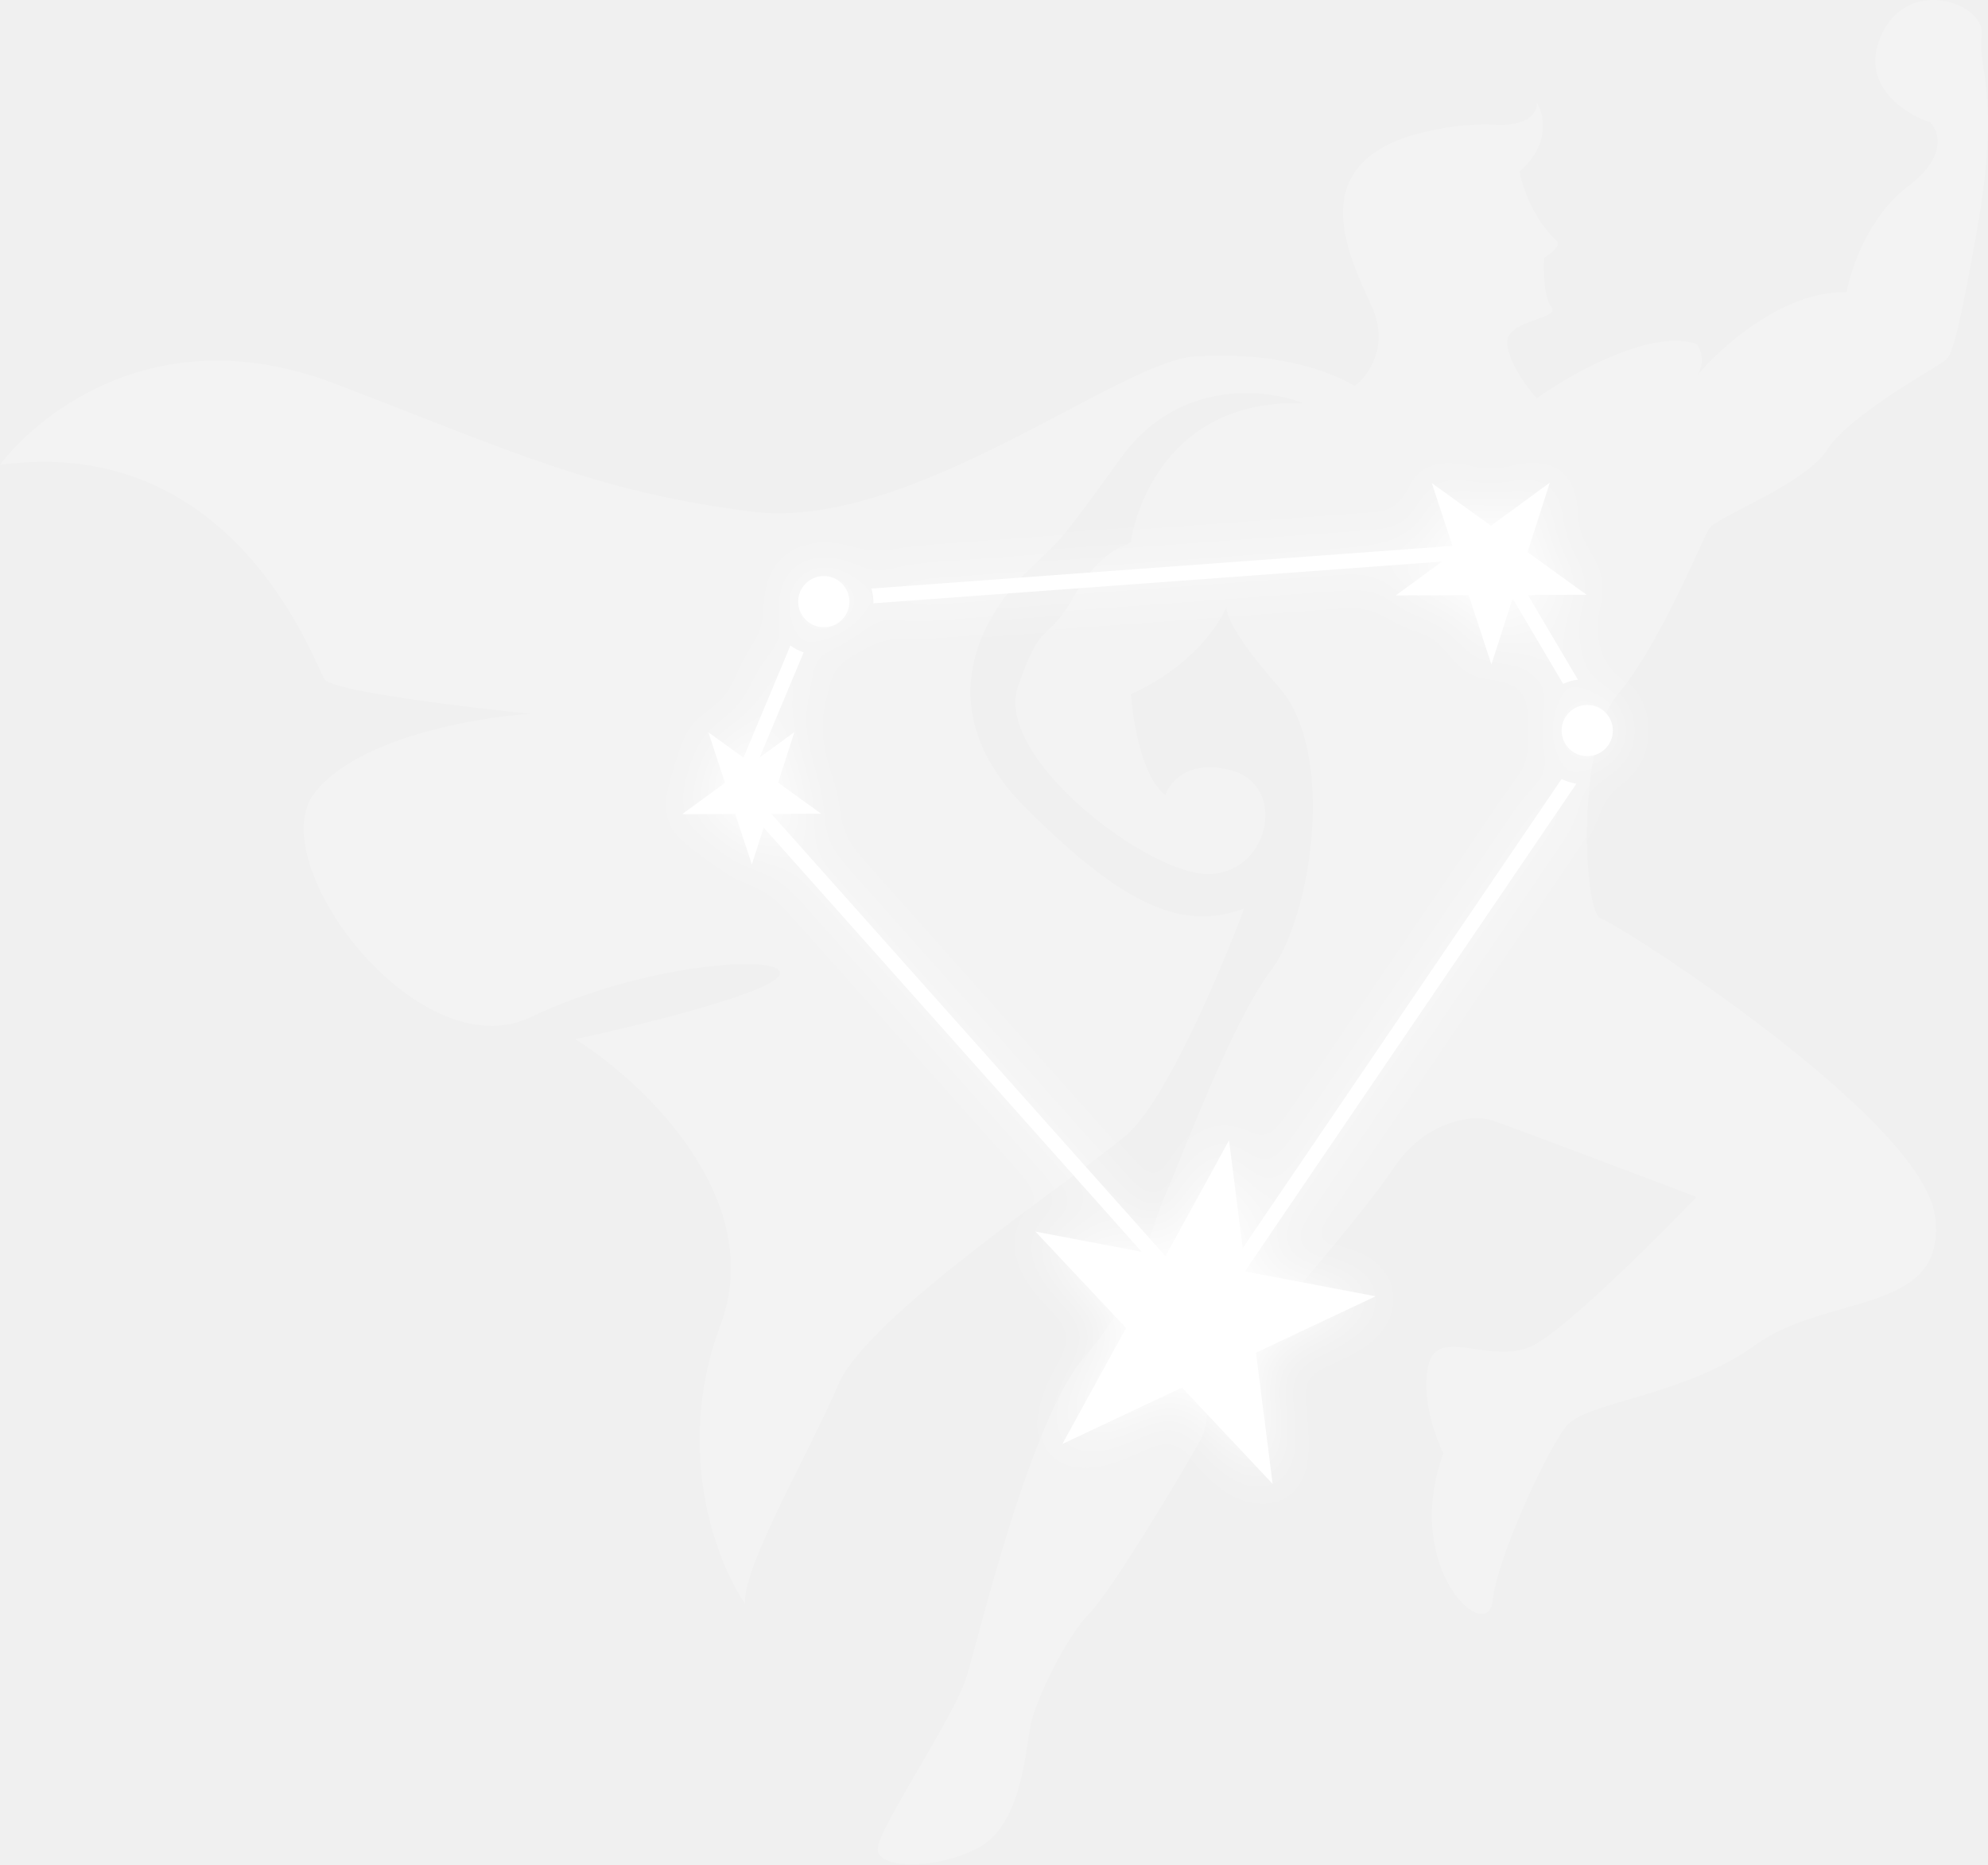
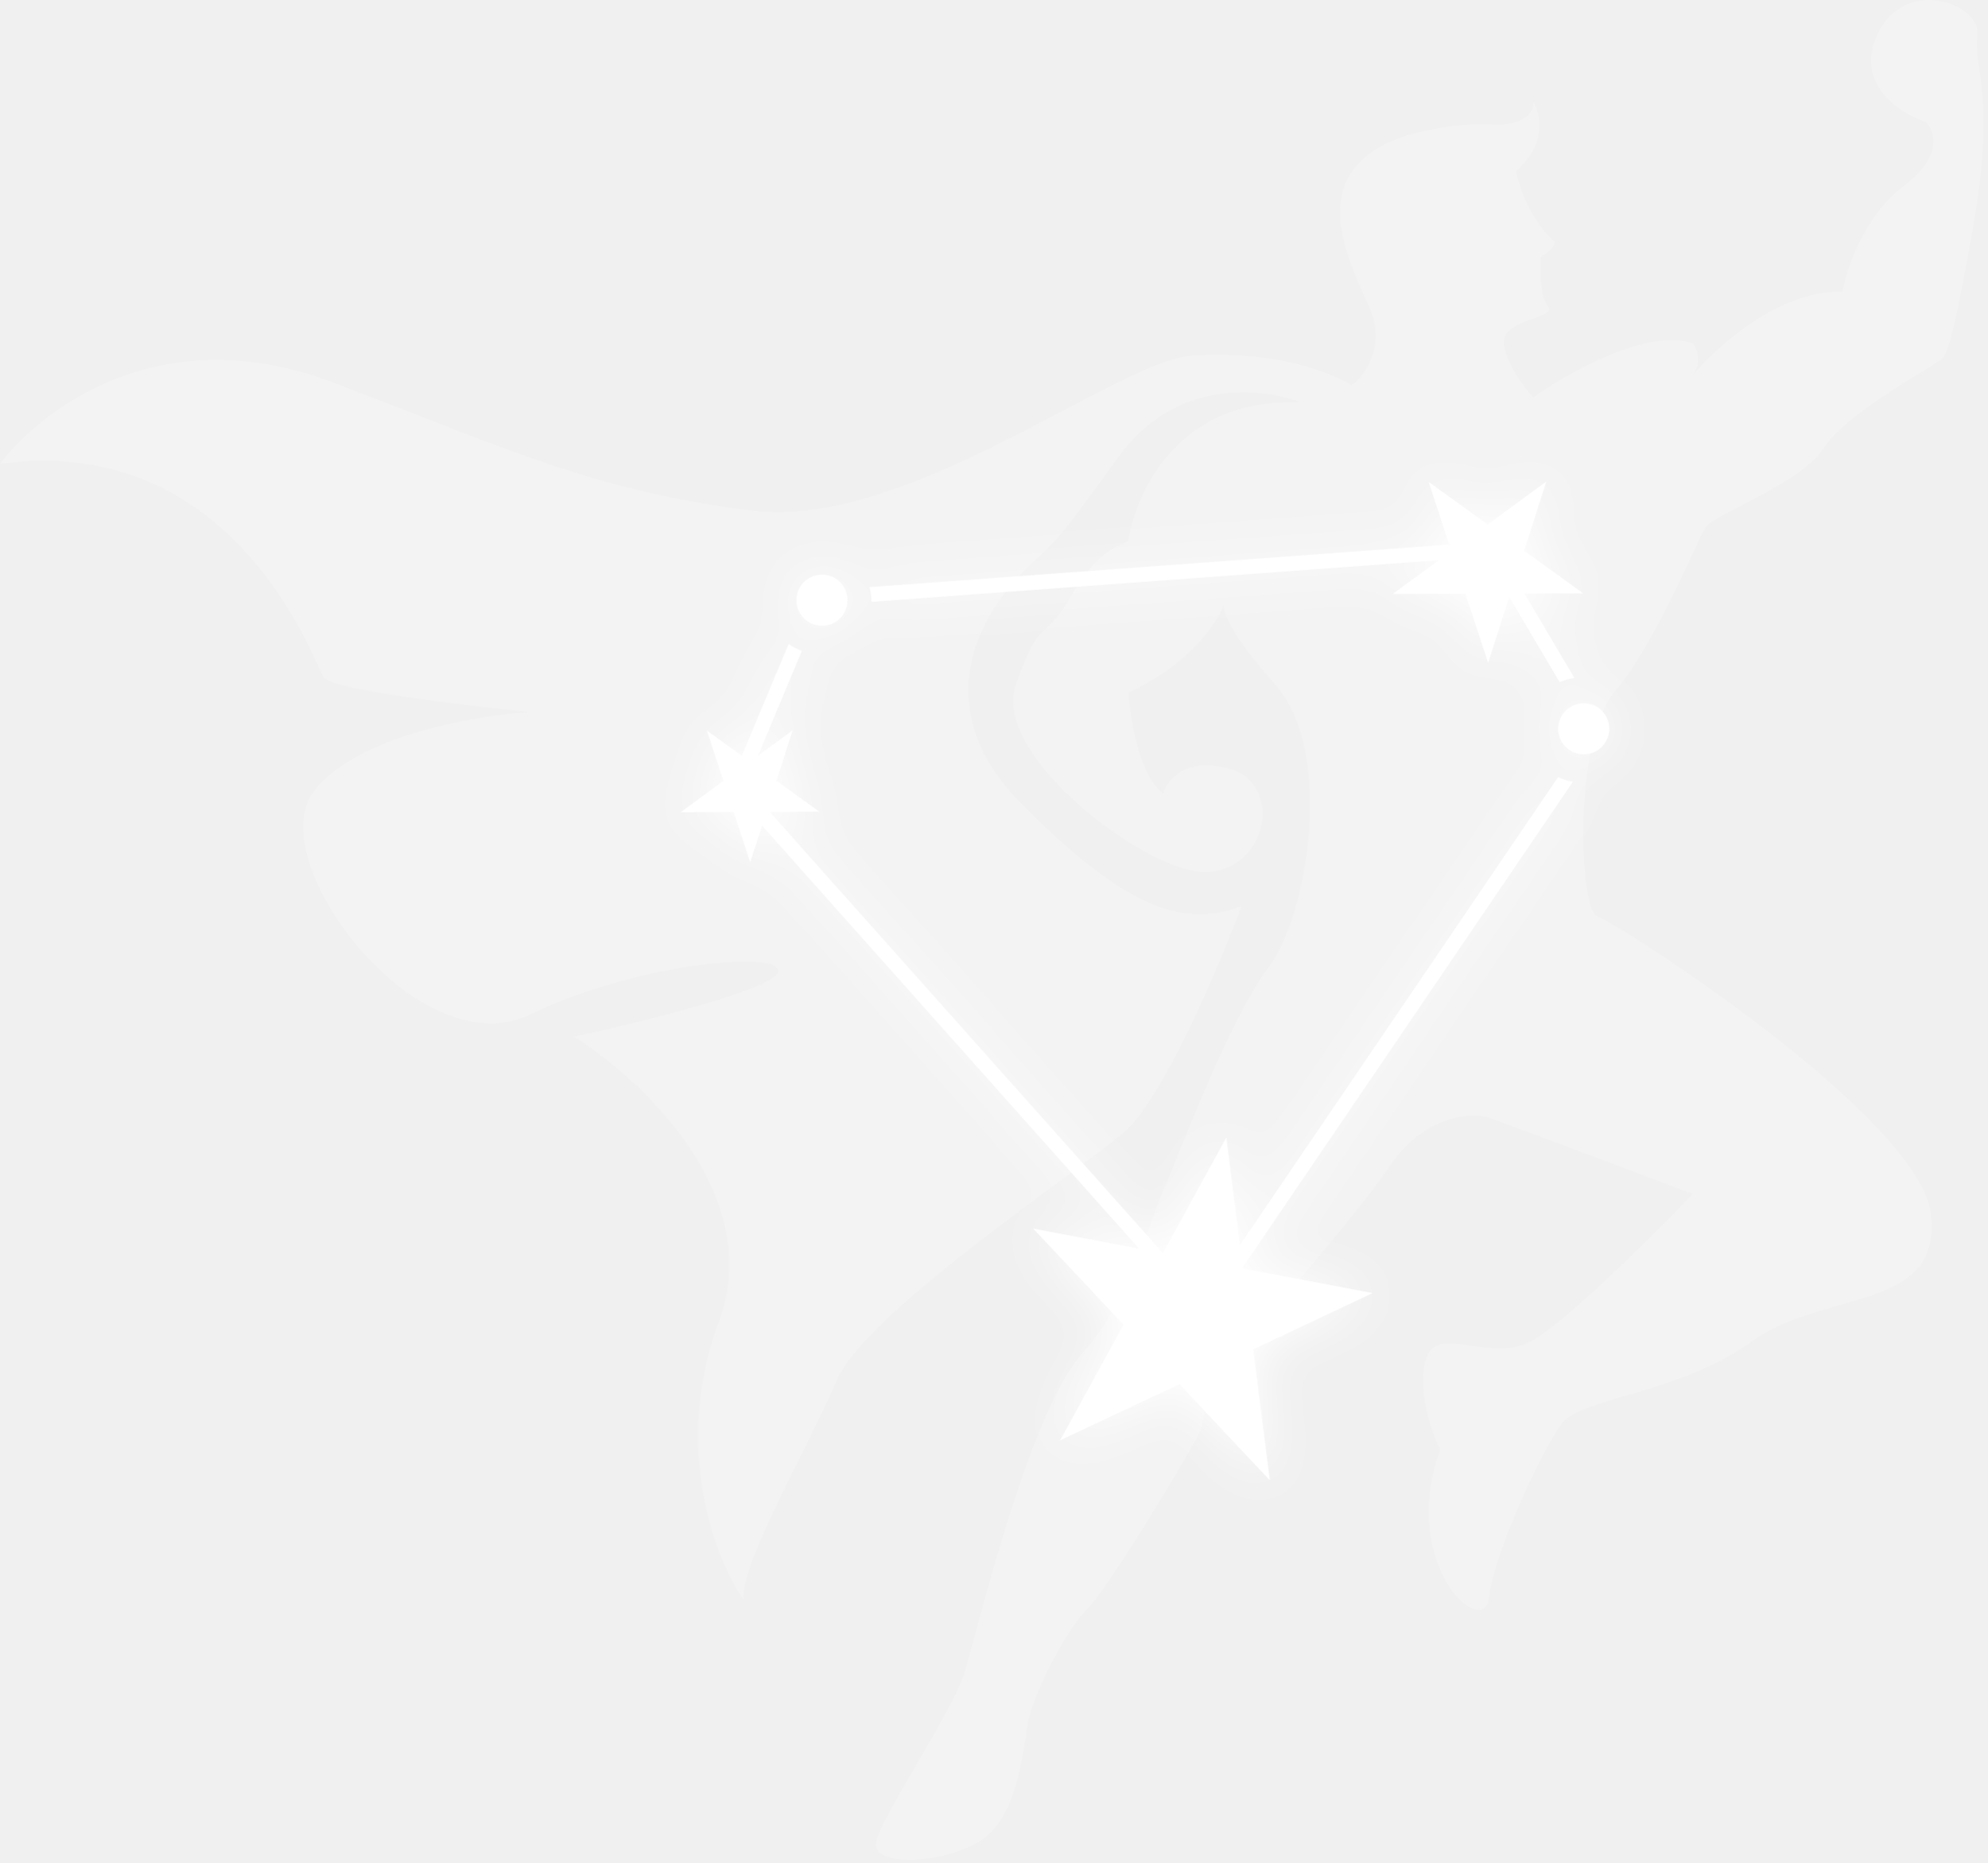
- <svg xmlns="http://www.w3.org/2000/svg" width="401" height="376" viewBox="0 0 401 376" fill="none">
-   <path opacity="0.2" d="M283.693 27.635C286.669 26.641 294.406 24.752 301.548 25.15C308.69 25.547 310.144 22.332 309.979 20.675C311.467 22.995 312.856 29.027 306.507 34.595C307.003 37.412 309.185 44.14 313.947 48.515C314.443 48.846 314.641 50.006 311.467 51.995C311.302 54.48 311.368 59.949 312.955 61.937C314.939 64.423 303.531 64.423 304.027 69.394C304.424 73.371 308.16 78.343 309.979 80.331C316.923 75.36 333.091 66.213 342.217 69.394C343.043 70.388 344.201 73.073 342.217 75.857C347.011 70.057 359.774 58.557 372.471 58.954C373.297 54.315 376.934 43.543 384.87 37.578C392.805 31.612 391.152 26.475 389.334 24.652C384.209 22.995 375.05 17.195 379.414 7.253C384.87 -5.175 400.741 0.79 399.749 7.253C398.757 13.716 403.717 18.687 398.757 46.526C393.797 74.366 393.301 71.88 391.317 73.371C389.334 74.863 372.967 83.811 368.503 90.771C364.039 97.731 346.185 104.193 344.697 106.679C343.209 109.165 334.777 130.044 326.346 139.987C317.914 149.93 319.402 184.232 322.874 185.226C326.346 186.22 387.846 225.493 390.326 245.379C392.805 265.264 368.503 260.79 354.12 271.23C339.737 281.669 319.898 282.664 315.931 287.635C311.963 292.606 302.044 313.983 301.052 322.931C300.06 331.88 282.701 316.469 291.132 293.103C289.479 289.789 286.569 281.57 288.156 275.207C290.14 267.253 301.052 275.704 309.483 271.23C316.228 267.65 334.116 249.853 342.217 241.402C329.983 236.762 304.623 227.184 301.052 225.991C296.588 224.499 287.165 226.488 281.213 235.436C275.261 244.384 254.431 268.744 247.983 275.207C241.536 281.669 245.007 285.149 242.032 290.618C239.056 296.086 224.177 320.943 219.713 325.417C215.249 329.891 208.802 342.816 207.81 348.285C206.818 353.753 205.826 368.17 197.395 372.644C188.963 377.119 176.564 377.119 177.06 372.644C177.556 368.17 192.435 346.296 194.915 338.342C197.395 330.388 207.81 286.144 218.721 273.715C229.632 261.287 231.616 248.859 235.088 240.905C238.56 232.95 248.479 206.105 256.415 195.666C264.35 185.226 269.806 151.918 257.903 138.495C248.743 128.166 247.109 123.449 247.439 122.22C246.03 125.938 240.301 134.484 228.145 139.987C228.475 145.29 230.327 156.79 235.088 160.369C235.915 157.718 239.75 153.012 248.479 155.398C259.39 158.381 256.415 175.283 244.511 176.277C232.608 177.272 200.37 152.912 205.33 138.495C210.29 124.079 210.786 130.541 216.737 120.102C222.689 109.662 228.145 110.159 228.145 109.165C228.145 108.17 232.608 80.331 262.862 81.325C255.423 78.343 237.667 76.354 226.161 92.262C211.778 112.148 214.753 107.673 206.818 115.627C198.883 123.582 186.483 142.473 206.818 162.855C227.153 183.237 238.853 187.712 250.959 183.237C246.33 195.666 235.088 222.212 227.153 228.973C217.233 237.425 175.076 265.264 169.125 279.184C163.173 293.103 149.782 315.971 150.278 323.428C144.657 315.309 135.796 292.706 145.318 267.253C154.841 241.799 129.778 218.202 116.056 209.585C129.117 206.768 155.634 200.239 157.221 196.66C159.205 192.186 129.943 194.174 107.129 205.111C84.314 216.048 52.572 173.792 63.484 159.872C72.213 148.736 96.218 144.627 107.129 143.964C93.903 142.638 67.055 139.39 65.468 137.004C63.484 134.021 47.613 87.291 0 93.754C6.117 85.468 30.199 63.148 67.451 77.348C102.665 90.771 120.024 99.222 151.766 103.199C183.508 107.176 225.665 72.874 241.04 71.88C256.415 70.886 267.326 74.366 273.277 77.846C275.923 75.857 280.32 69.891 276.749 61.937C272.286 51.995 263.358 34.595 283.693 27.635Z" fill="white" />
+ <svg xmlns="http://www.w3.org/2000/svg" width="303" height="284" viewBox="0 0 303 284" fill="none">
+   <path opacity="0.2" d="M213.975 20.844C216.219 20.094 222.055 18.669 227.442 18.969C232.829 19.269 233.926 16.844 233.801 15.594C234.923 17.344 235.971 21.894 231.183 26.093C231.557 28.218 233.203 33.292 236.794 36.592C237.168 36.842 237.318 37.717 234.923 39.217C234.799 41.092 234.849 45.216 236.046 46.716C237.542 48.591 228.938 48.591 229.312 52.34C229.611 55.34 232.43 59.09 233.801 60.59C239.038 56.84 251.233 49.941 258.117 52.34C258.74 53.09 259.613 55.115 258.117 57.215C261.733 52.84 271.359 44.166 280.936 44.466C281.559 40.967 284.302 32.843 290.288 28.343C296.273 23.843 295.026 19.969 293.654 18.594C289.789 17.344 282.881 12.97 286.173 5.47C290.288 -3.904 302.258 0.596 301.51 5.47C300.762 10.345 304.503 14.095 300.762 35.092C297.021 56.09 296.647 54.215 295.151 55.34C293.654 56.465 281.31 63.214 277.943 68.464C274.576 73.713 261.109 78.588 259.987 80.463C258.865 82.337 252.505 98.086 246.146 105.585C239.787 113.084 240.909 138.956 243.527 139.706C246.146 140.456 292.532 170.078 294.402 185.077C296.273 200.075 277.943 196.7 267.095 204.574C256.246 212.449 241.283 213.199 238.29 216.948C235.298 220.698 227.816 236.821 227.068 243.57C226.32 250.32 213.227 238.696 219.586 221.073C218.339 218.573 216.145 212.374 217.342 207.574C218.838 201.575 227.068 207.949 233.427 204.574C238.515 201.875 252.007 188.451 258.117 182.077C248.889 178.577 229.761 171.353 227.068 170.453C223.701 169.328 216.593 170.828 212.104 177.577C207.615 184.327 191.904 202.7 187.041 207.574C182.178 212.449 184.796 215.073 182.552 219.198C180.308 223.323 169.085 242.071 165.718 245.445C162.352 248.82 157.489 258.569 156.74 262.693C155.992 266.818 155.244 277.692 148.885 281.066C142.525 284.441 133.173 284.441 133.547 281.066C133.921 277.692 145.144 261.194 147.014 255.194C148.885 249.195 156.74 215.823 164.97 206.449C173.2 197.075 174.696 187.701 177.315 181.702C179.933 175.703 187.415 155.455 193.4 147.58C199.386 139.706 203.501 114.584 194.523 104.46C187.614 96.669 186.381 93.111 186.631 92.184C185.568 94.989 181.247 101.434 172.078 105.585C172.327 109.584 173.724 118.259 177.315 120.958C177.938 118.958 180.831 115.409 187.415 117.209C195.645 119.458 193.4 132.207 184.422 132.957C175.444 133.707 151.129 115.334 154.87 104.46C158.611 93.586 158.985 98.461 163.474 90.587C167.963 82.712 172.078 83.087 172.078 82.337C172.078 81.587 175.444 60.59 198.263 61.34C192.652 59.09 179.26 57.59 170.581 69.589C159.733 84.587 161.977 81.213 155.992 87.212C150.007 93.211 140.655 107.46 155.992 122.833C171.33 138.206 180.155 141.581 189.285 138.206C185.794 147.58 177.315 167.603 171.33 172.703C163.848 179.077 132.051 200.075 127.562 210.574C123.073 221.073 112.973 238.321 113.347 243.945C109.107 237.821 102.424 220.773 109.606 201.575C116.788 182.377 97.885 164.579 87.535 158.079C97.386 155.955 117.387 151.03 118.584 148.33C120.08 144.956 98.01 146.456 80.802 154.705C63.594 162.954 39.653 131.082 47.883 120.583C54.466 112.184 72.572 109.085 80.802 108.585C70.826 107.585 50.576 105.135 49.379 103.335C47.883 101.085 35.912 65.839 0 70.714C4.614 64.464 22.777 47.63 50.875 58.34C77.435 68.464 90.528 74.838 114.469 77.838C138.41 80.838 170.207 54.965 181.804 54.215C193.4 53.465 201.63 56.09 206.119 58.715C208.114 57.215 211.431 52.715 208.738 46.716C205.371 39.217 198.638 26.093 213.975 20.844Z" fill="white" />
  <g filter="url(#filter0_f_9_534)">
-     <path d="M247.909 229.99L251.269 256.457L277.479 261.441L253.345 272.815L256.705 299.283L238.429 279.845L214.296 291.219L227.135 267.831L208.86 248.393L235.07 253.377L247.909 229.99Z" fill="white" />
-     <path d="M288.813 97.429L300.742 106.035L312.613 97.349L308.115 111.354L320.044 119.96L305.335 120.009L300.836 134.014L296.244 120.04L281.534 120.089L293.405 111.403L288.813 97.429Z" fill="white" />
-     <path d="M142.898 147.706L151.586 153.973L160.23 147.648L156.955 157.846L165.642 164.113L154.93 164.149L151.654 174.348L148.31 164.172L137.598 164.208L146.243 157.882L142.898 147.706Z" fill="white" />
-     <circle cx="320.167" cy="147.342" r="5.167" fill="white" />
-     <path d="M159.432 130.198C160.244 130.78 161.141 131.249 162.102 131.584L150.748 158.707L243.297 262.565L314.982 157.123C315.913 157.573 316.92 157.891 317.979 158.053L244.697 265.844L243.616 267.434L242.337 265.998L147.88 159.998L147.251 159.292L147.616 158.421L159.432 130.198ZM302.417 110.236L318.287 137.082C317.233 137.211 316.227 137.495 315.292 137.91L300.308 112.563L176.172 121.677C176.172 121.647 176.175 121.618 176.175 121.588C176.175 120.586 176.033 119.617 175.772 118.698L301.016 109.504L301.943 109.436L302.417 110.236Z" fill="white" />
-     <circle cx="166.167" cy="121.342" r="5.167" fill="white" />
+     <path d="M186.985 173.469L189.519 193.432L209.288 197.191L191.085 205.77L193.619 225.733L179.835 211.072L161.632 219.651L171.316 202.011L157.532 187.35L177.301 191.109L186.985 173.469Z" fill="white" />
+     <path d="M217.837 73.486L226.834 79.977L235.788 73.425L232.395 83.988L241.393 90.479L230.298 90.517L226.905 101.08L223.441 90.54L212.347 90.577L221.301 84.026L217.837 73.486Z" fill="white" />
+     <path d="M107.781 111.407L114.333 116.134L120.853 111.363L118.383 119.055L124.935 123.782L116.856 123.809L114.385 131.501L111.862 123.826L103.783 123.853L110.303 119.082L107.781 111.407Z" fill="white" />
+     <circle cx="241.486" cy="111.132" r="3.897" fill="white" />
+     <path d="M120.25 98.201C120.863 98.64 121.54 98.995 122.265 99.248L113.702 119.705L183.507 198.04L237.575 118.509C238.277 118.849 239.036 119.09 239.834 119.211L184.563 200.511L183.747 201.71L182.783 200.628L111.539 120.678L111.064 120.146L111.339 119.488L120.25 98.201ZM228.098 83.145L240.069 103.394C239.273 103.491 238.514 103.705 237.809 104.018L226.506 84.9L132.878 91.773C132.879 91.751 132.88 91.729 132.88 91.707C132.88 90.951 132.772 90.22 132.576 89.527L227.041 82.593L227.741 82.541L228.098 83.145Z" fill="white" />
+     <circle cx="125.332" cy="91.522" r="3.897" fill="white" />
  </g>
-   <path d="M247.909 229.99L251.269 256.457L277.479 261.441L253.345 272.815L256.705 299.283L238.429 279.845L214.296 291.219L227.135 267.831L208.86 248.393L235.07 253.377L247.909 229.99Z" fill="white" />
-   <path d="M288.813 97.429L300.742 106.035L312.613 97.349L308.115 111.354L320.044 119.96L305.335 120.009L300.836 134.014L296.244 120.04L281.534 120.089L293.405 111.403L288.813 97.429Z" fill="white" />
-   <path d="M142.898 147.706L151.586 153.973L160.23 147.648L156.955 157.846L165.642 164.113L154.93 164.149L151.654 174.348L148.31 164.172L137.598 164.208L146.243 157.882L142.898 147.706Z" fill="white" />
-   <circle cx="320.167" cy="147.342" r="5.167" fill="white" />
-   <path d="M159.432 130.198C160.244 130.78 161.141 131.249 162.102 131.584L150.748 158.707L243.297 262.565L314.982 157.123C315.913 157.573 316.92 157.891 317.979 158.053L244.697 265.844L243.616 267.434L242.337 265.998L147.88 159.998L147.251 159.292L147.616 158.421L159.432 130.198ZM302.417 110.236L318.287 137.082C317.233 137.211 316.227 137.495 315.292 137.91L300.308 112.563L176.172 121.677C176.172 121.647 176.175 121.618 176.175 121.588C176.175 120.586 176.033 119.617 175.772 118.698L301.016 109.504L301.943 109.436L302.417 110.236Z" fill="white" />
-   <circle cx="166.167" cy="121.342" r="5.167" fill="white" />
+   <path d="M186.985 173.469L189.519 193.432L209.288 197.191L191.085 205.77L193.619 225.733L179.835 211.072L161.632 219.651L171.316 202.011L157.532 187.35L177.301 191.109L186.985 173.469Z" fill="white" />
+   <path d="M217.837 73.486L226.834 79.977L235.788 73.425L232.395 83.988L241.393 90.479L230.298 90.517L226.905 101.08L223.441 90.54L212.347 90.577L221.301 84.026L217.837 73.486Z" fill="white" />
+   <path d="M107.781 111.407L114.333 116.134L120.853 111.363L118.383 119.055L124.935 123.782L116.856 123.809L114.385 131.501L111.862 123.826L103.783 123.853L110.303 119.082L107.781 111.407Z" fill="white" />
+   <circle cx="241.486" cy="111.132" r="3.897" fill="white" />
+   <path d="M120.25 98.201C120.863 98.64 121.54 98.995 122.265 99.248L113.702 119.705L183.507 198.04L237.575 118.509C238.277 118.849 239.036 119.09 239.834 119.211L184.563 200.511L183.747 201.71L182.783 200.628L111.539 120.678L111.064 120.146L111.339 119.488L120.25 98.201ZM228.098 83.145L240.069 103.394C239.273 103.491 238.514 103.705 237.809 104.018L226.506 84.9L132.878 91.773C132.879 91.751 132.88 91.729 132.88 91.707C132.88 90.951 132.772 90.22 132.576 89.527L227.041 82.593L227.741 82.541L228.098 83.145Z" fill="white" />
+   <circle cx="125.332" cy="91.522" r="3.897" fill="white" />
  <defs>
-     <filter id="filter0_f_9_534" x="127.598" y="87.349" width="207.737" height="221.934" filterUnits="userSpaceOnUse" color-interpolation-filters="sRGB">
+     <filter id="filter0_f_9_534" x="96.241" y="65.883" width="156.685" height="167.393" filterUnits="userSpaceOnUse" color-interpolation-filters="sRGB">
      <feFlood flood-opacity="0" result="BackgroundImageFix" />
      <feBlend mode="normal" in="SourceGraphic" in2="BackgroundImageFix" result="shape" />
-       <feGaussianBlur stdDeviation="5" result="effect1_foregroundBlur_9_534" />
+       <feGaussianBlur stdDeviation="3.771" result="effect1_foregroundBlur_9_534" />
    </filter>
  </defs>
</svg>
